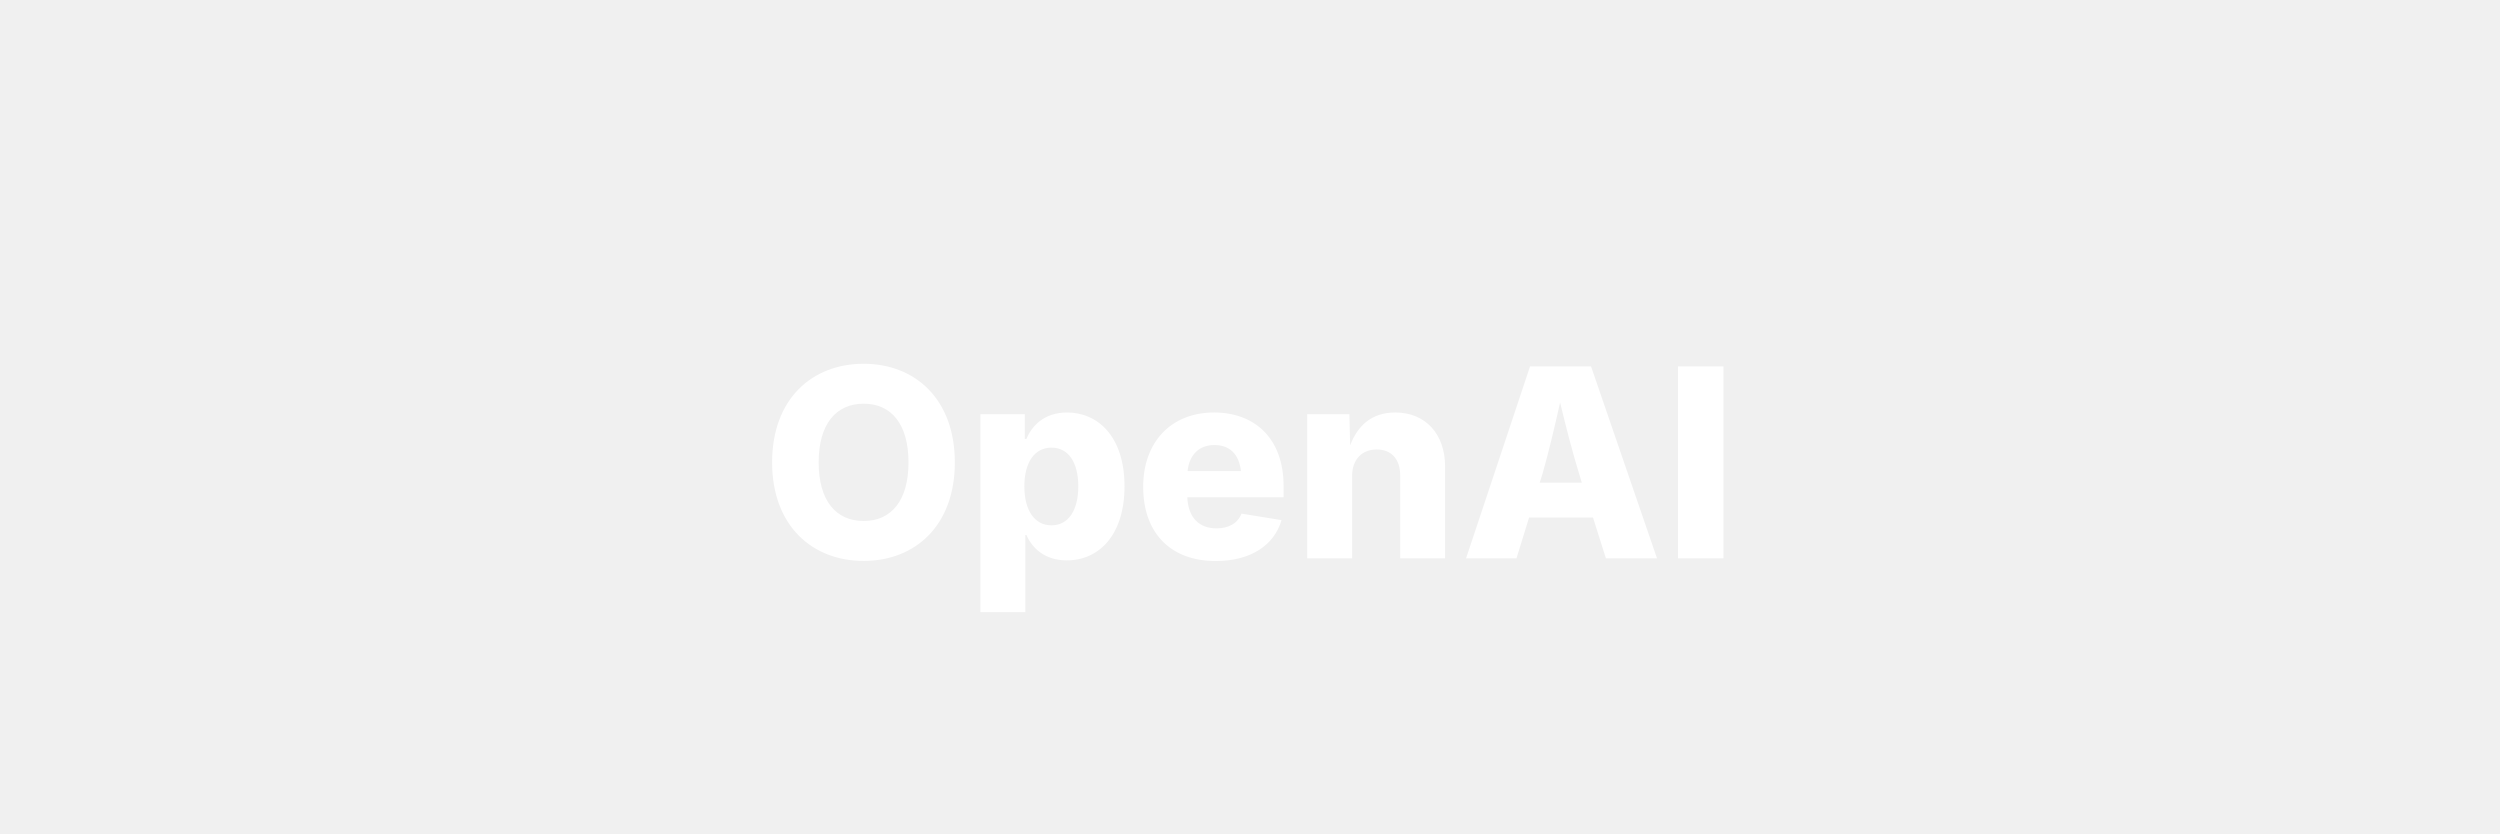
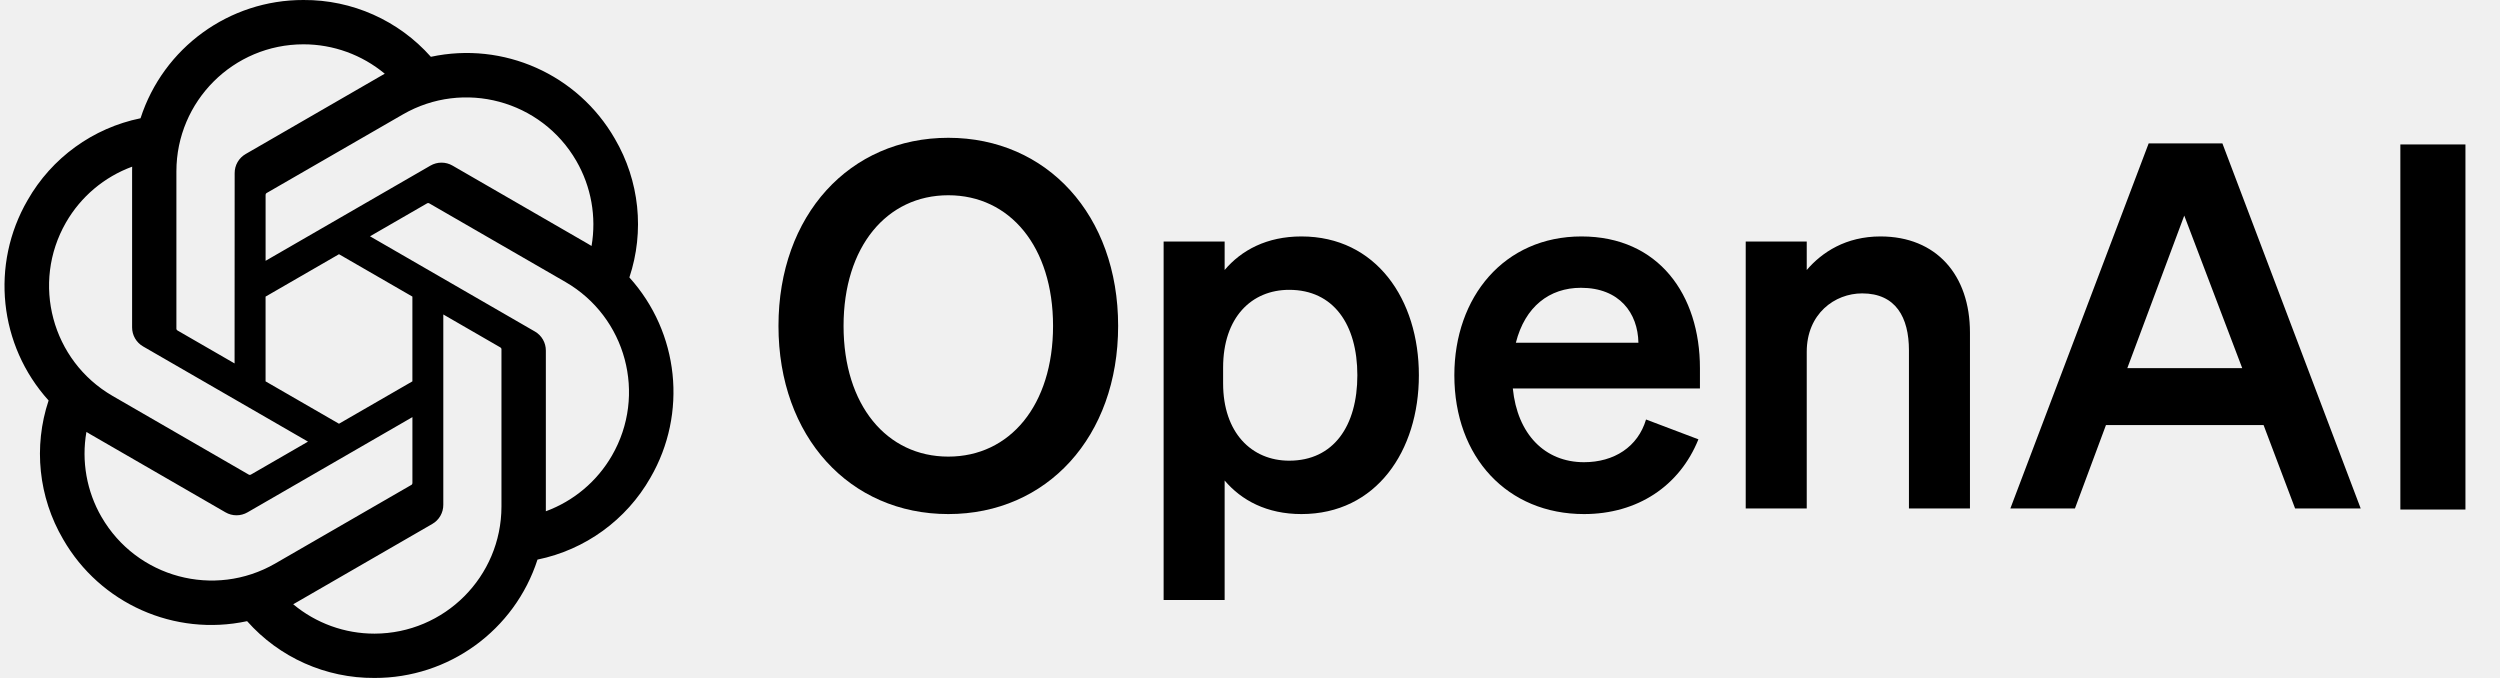
- <svg xmlns="http://www.w3.org/2000/svg" role="img" aria-label="OpenAI logo" viewBox="0 0 360 120" width="360" height="120">
-   <rect width="360" height="120" rx="24" fill="none" />
-   <text x="180" y="66" dominant-baseline="middle" text-anchor="middle" fill="#FFFFFF" font-family="Inter, Arial, sans-serif" font-weight="800" font-size="38" letter-spacing="0">OpenAI</text>
+ <svg xmlns="http://www.w3.org/2000/svg" role="img" aria-label="OpenAI logo" viewBox="0 0 1180 320">
+   <path d="m367.44 153.84c0 52.32 33.6 88.8 80.16 88.8s80.16-36.48 80.16-88.8-33.6-88.8-80.16-88.8-80.16 36.48-80.16 88.8zm129.6 0c0 37.44-20.4 61.68-49.44 61.68s-49.44-24.24-49.44-61.68 20.4-61.68 49.44-61.68 49.44 24.24 49.44 61.68z" />
+   <path d="m614.27 242.64c35.28 0 55.44-29.76 55.44-65.52s-20.16-65.52-55.44-65.52c-16.32 0-28.32 6.48-36.24 15.84v-13.44h-28.8v169.2h28.8v-56.4c7.92 9.36 19.92 15.84 36.24 15.84zm-36.96-69.12c0-23.76 13.44-36.72 31.2-36.72 20.88 0 32.16 16.32 32.16 40.32s-11.28 40.32-32.16 40.32c-17.76 0-31.2-13.2-31.2-36.48z" />
+   <path d="m747.65 242.64c25.2 0 45.12-13.2 54-35.28l-24.72-9.36c-3.84 12.96-15.12 20.16-29.28 20.16-18.48 0-31.44-13.2-33.6-34.8h88.32v-9.6c0-34.56-19.44-62.16-55.92-62.16s-60 28.56-60 65.52c0 38.88 25.2 65.52 61.2 65.52zm-1.44-106.8c18.24 0 26.88 12 27.12 25.92h-57.84c4.32-17.04 15.84-25.92 30.72-25.92z" />
+   <path d="m823.98 240h28.8v-73.92c0-18 13.2-27.6 26.16-27.6 15.84 0 22.08 11.28 22.08 26.88v74.64h28.8v-83.04c0-27.12-15.84-45.36-42.24-45.36-16.32 0-27.6 7.44-34.8 15.84v-13.44h-28.8z" />
+   <path d="m1014.17 67.68-65.28 172.32h30.48l14.64-39.36h74.4l14.88 39.36h30.96l-65.28-172.32zm16.8 34.08 27.36 72h-54.24z" />
+   <path d="m1163.69 68.18h-30.72v172.32h30.72z" />
+   <path d="m297.06 130.97c7.26-21.79 4.76-45.66-6.85-65.48-17.46-30.4-52.56-46.04-86.84-38.68-15.25-17.18-37.16-26.95-60.13-26.81-35.04-.08-66.13 22.48-76.91 55.82-22.51 4.61-41.94 18.7-53.31 38.67-17.59 30.32-13.58 68.54 9.92 94.54-7.26 21.79-4.76 45.66 6.85 65.48 17.46 30.4 52.56 46.04 86.84 38.68 15.24 17.18 37.16 26.95 60.13 26.8 35.06.09 66.16-22.49 76.94-55.86 22.51-4.61 41.94-18.7 53.31-38.67 17.57-30.32 13.55-68.51-9.94-94.51zm-120.28 168.11c-14.03.02-27.62-4.89-38.39-13.88.49-.26 1.34-.73 1.89-1.07l63.72-36.8c3.26-1.85 5.26-5.32 5.24-9.07v-89.83l26.93 15.55c.29.14.48.42.52.74v74.39c-.04 33.08-26.83 59.9-59.91 59.97zm-128.84-55.03c-7.03-12.14-9.56-26.37-7.15-40.18.47.28 1.3.79 1.89 1.13l63.72 36.8c3.23 1.89 7.23 1.89 10.47 0l77.79-44.92v31.1c.02.32-.13.63-.38.83l-64.41 37.19c-28.69 16.52-65.33 6.7-81.92-21.95zm-16.77-139.09c7-12.16 18.05-21.46 31.21-26.29 0 .55-.03 1.52-.03 2.2v73.61c-.02 3.74 1.98 7.21 5.23 9.06l77.79 44.91-26.93 15.55c-.27.18-.61.21-.91.08l-64.42-37.22c-28.63-16.58-38.45-53.21-21.95-81.89zm221.26 51.49-77.79-44.92 26.93-15.54c.27-.18.61-.21.91-.08l64.42 37.19c28.68 16.57 38.51 53.26 21.94 81.94-7.01 12.14-18.05 21.44-31.2 26.28v-75.81c.03-3.74-1.96-7.2-5.2-9.06zm26.8-40.34c-.47-.29-1.3-.79-1.89-1.13l-63.72-36.8c-3.23-1.89-7.23-1.89-10.47 0l-77.79 44.92v-31.1c-.02-.32.13-.63.38-.83l64.41-37.16c28.69-16.55 65.37-6.7 81.91 22 6.99 12.12 9.52 26.31 7.15 40.1zm-168.51 55.43-26.94-15.55c-.29-.14-.48-.42-.52-.74v-74.39c.02-33.12 26.89-59.96 60.01-59.94 14.01 0 27.57 4.92 38.34 13.88-.49.26-1.33.73-1.89 1.07l-63.72 36.8c-3.26 1.85-5.26 5.31-5.24 9.06l-.04 89.79zm14.63-31.54 34.65-20.01 34.65 20v40.01l-34.65 20-34.65-20z" />
</svg>
